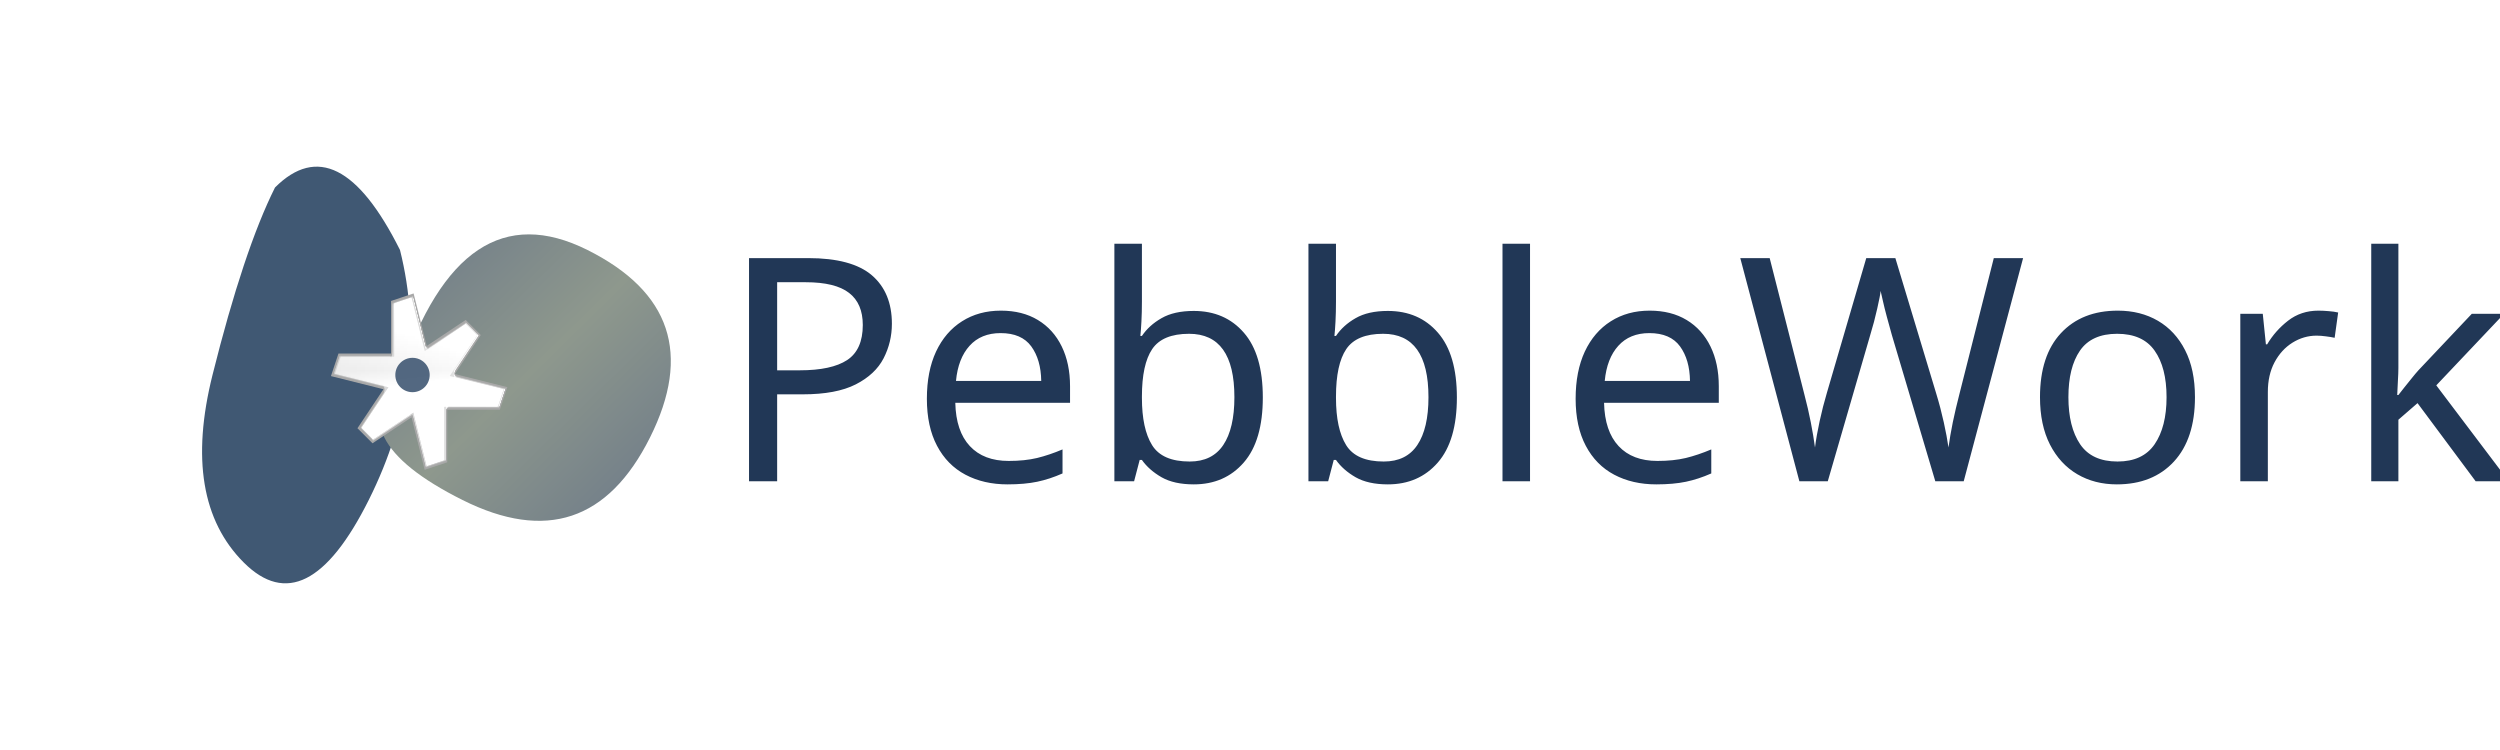
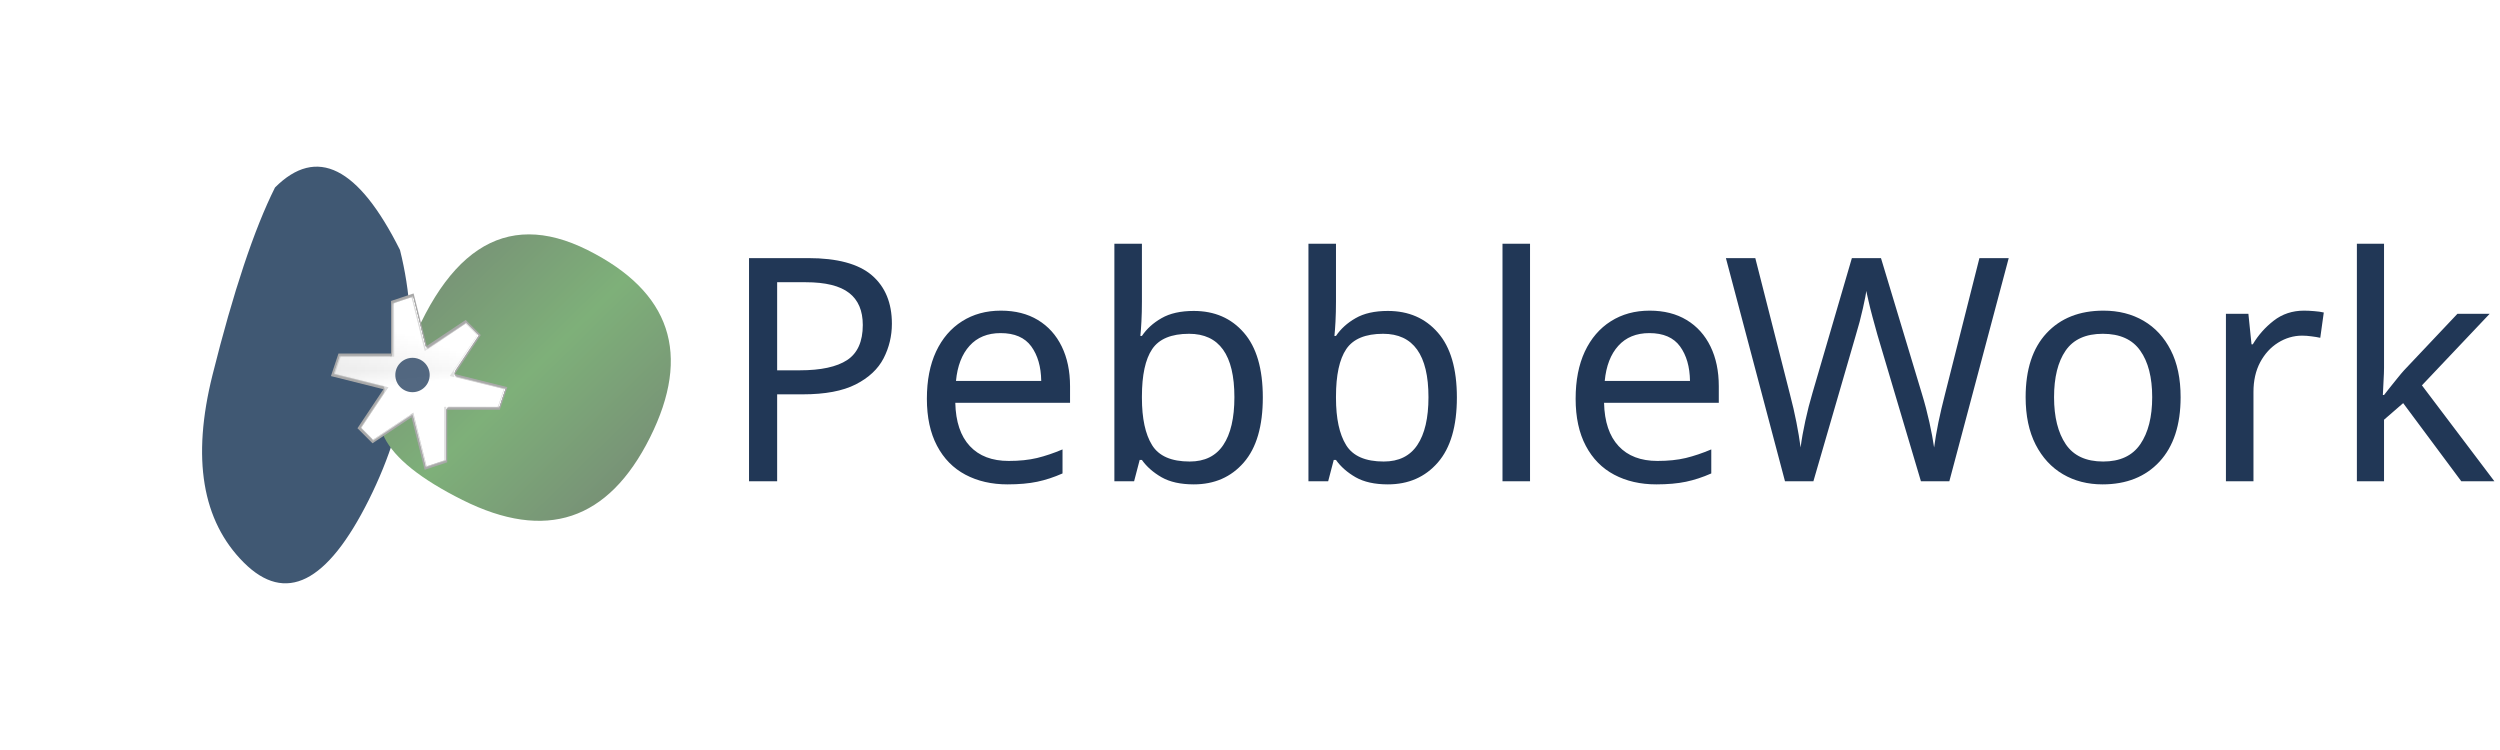
<svg xmlns="http://www.w3.org/2000/svg" viewBox="0 0 400 120">
  <defs>
    <linearGradient id="subtleGradient" x1="0%" y1="0%" x2="100%" y2="100%">
-       <stop offset="0%" style="stop-color:#6B7888;stop-opacity:1" />
-       <stop offset="50%" style="stop-color:#8E988D;stop-opacity:1" />
-       <stop offset="100%" style="stop-color:#6B7888;stop-opacity:1" />
+       <stop offset="0%" style="stop-color:#758575;stop-opacity:1" />
+       <stop offset="50%" style="stop-color:#7EB079;stop-opacity:1" />
+       <stop offset="100%" style="stop-color:#758575;stop-opacity:1" />
    </linearGradient>
    <linearGradient id="silverGradient" x1="0%" y1="0%" x2="100%" y2="100%">
      <stop offset="0%" style="stop-color:#F0F0F0;stop-opacity:1" />
      <stop offset="45%" style="stop-color:#C8C8C8;stop-opacity:1" />
      <stop offset="55%" style="stop-color:#E0E0E0;stop-opacity:1" />
      <stop offset="100%" style="stop-color:#F0F0F0;stop-opacity:1" />
    </linearGradient>
    <filter id="stone-texture">
      <feTurbulence type="fractalNoise" baseFrequency="1.2" numOctaves="4" seed="5" result="noise" />
      <feColorMatrix in="noise" type="saturate" values="0" result="grayscale" />
      <feComposite in="SourceGraphic" in2="grayscale" operator="arithmetic" k1="1" k2="0.03" k3="0" k4="0" />
    </filter>
    <filter id="enhanced-metallic" x="-20%" y="-20%" width="140%" height="140%">
      <feGaussianBlur in="SourceAlpha" stdDeviation="0.2" result="blur" />
      <feSpecularLighting in="blur" surfaceScale="2" specularConstant=".8" specularExponent="25" lighting-color="#white" result="highlight">
        <fePointLight x="50" y="-50" z="200" />
      </feSpecularLighting>
      <feComposite in="highlight" in2="SourceGraphic" operator="in" result="highlight" />
      <feComposite in="SourceGraphic" in2="highlight" operator="arithmetic" k1="0" k2="1" k3="0.8" k4="0" />
    </filter>
  </defs>
  <rect width="400" height="120" fill="#FFFFFF" />
  <g transform="translate(24,20)">
    <path d="M20,10 Q30,0 40,20 Q45,40 35,60 Q25,80 15,70 Q5,60 10,40 Q15,20 20,10" fill="#405873" filter="url(#stone-texture) url(#subtle-metallic)" />
    <path d="M40,40 Q50,10 70,20 Q90,30 80,50 Q70,70 50,60 Q30,50 40,40" fill="url(#subtleGradient)" filter="url(#stone-texture) url(#subtle-metallic)" />
    <g transform="translate(42,40)">
      <path d="M0,-12 L3,-12 L4.5,-4.5 L12,-9 L13.5,-6 L7.5,0 L13.5,6 L12,9 L4.5,4.5 L3,12 L0,12 L-1.5,4.5 L-9,9 L-10.5,6 L-4.5,0 L-10.5,-6 L-9,-9 L-1.5,-4.5 Z" fill="url(#silverGradient)" transform="rotate(45)" filter="url(#enhanced-metallic)" stroke="#A8A8A8" stroke-width="0.5" />
      <circle cx="0" cy="0" r="2.75" fill="#405873" opacity="0.9" />
    </g>
  </g>
-   <text x="115" y="77" font-family="'Gill Sans', 'Frutiger', sans-serif" font-size="50" font-weight="300" letter-spacing="0.3" fill="#213756">PebbleWorks</text>
+   <text x="115" y="77" font-family="'Gill Sans', 'Frutiger', sans-serif" font-size="50" letter-spacing="0.3" fill="#213756">
+     <tspan font-weight="400">Pebble</tspan>
+     <tspan font-weight="300" dx="-0.3em">Works</tspan>
+   </text>
</svg>
